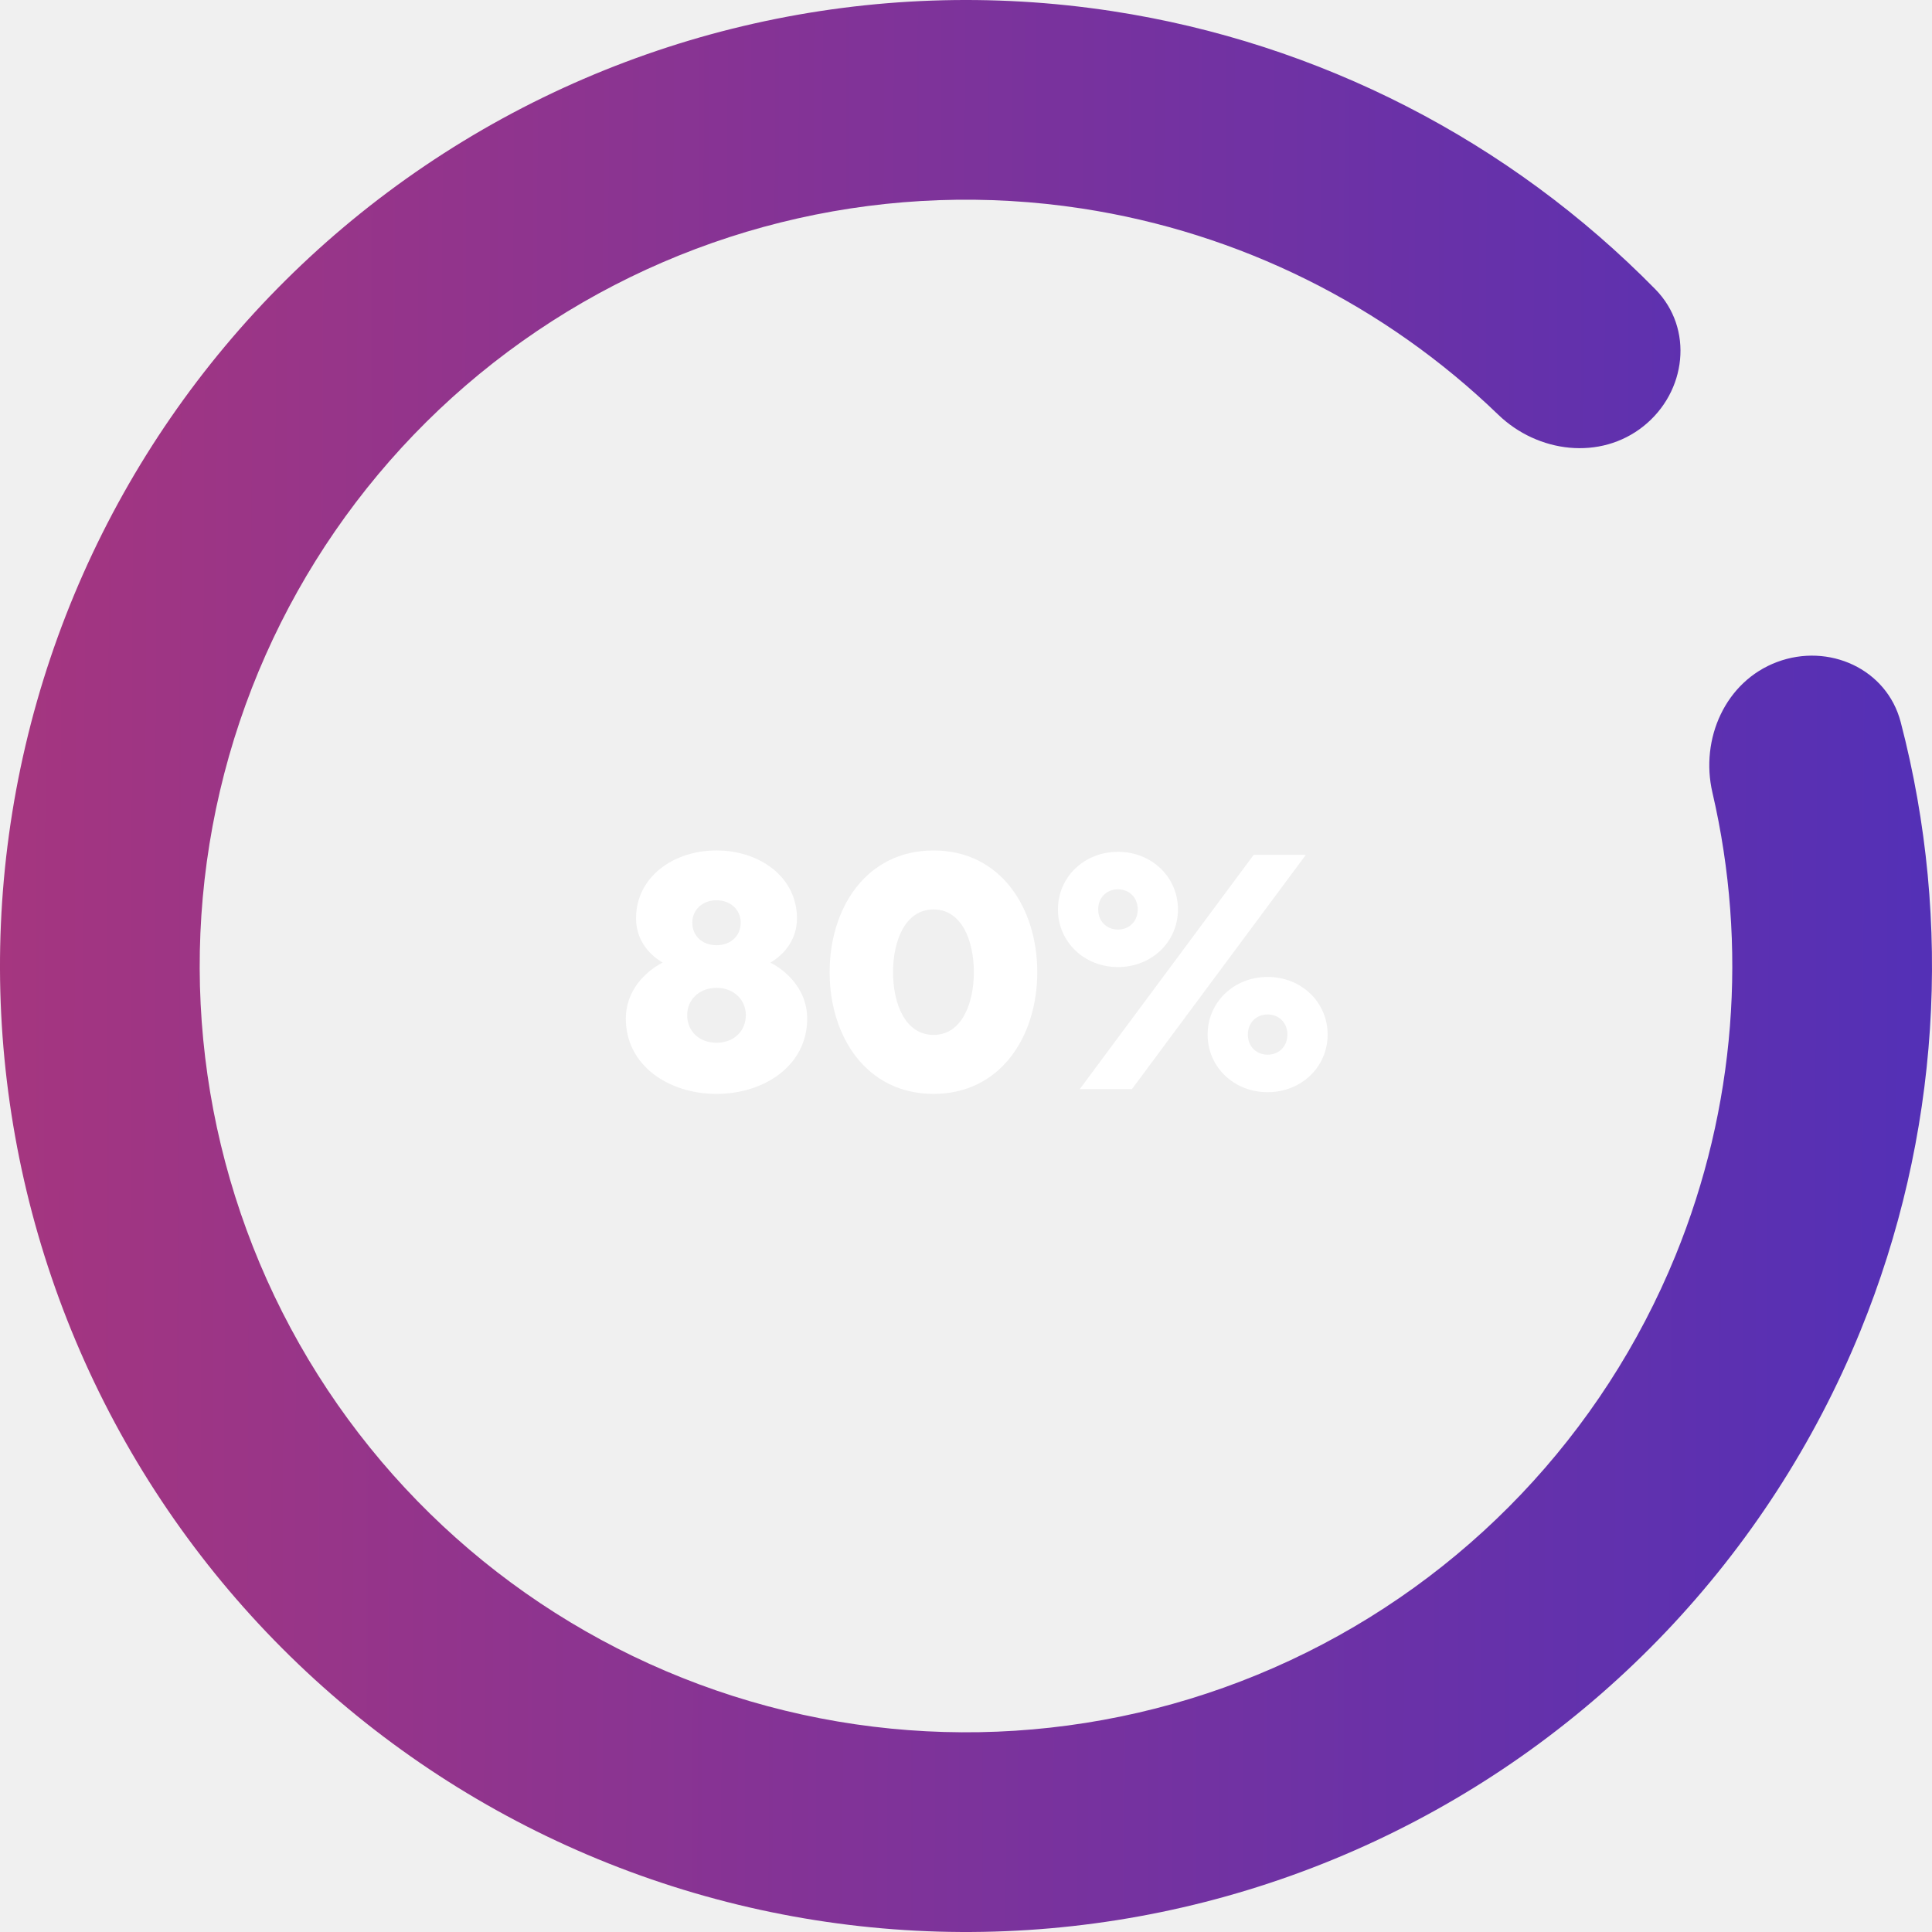
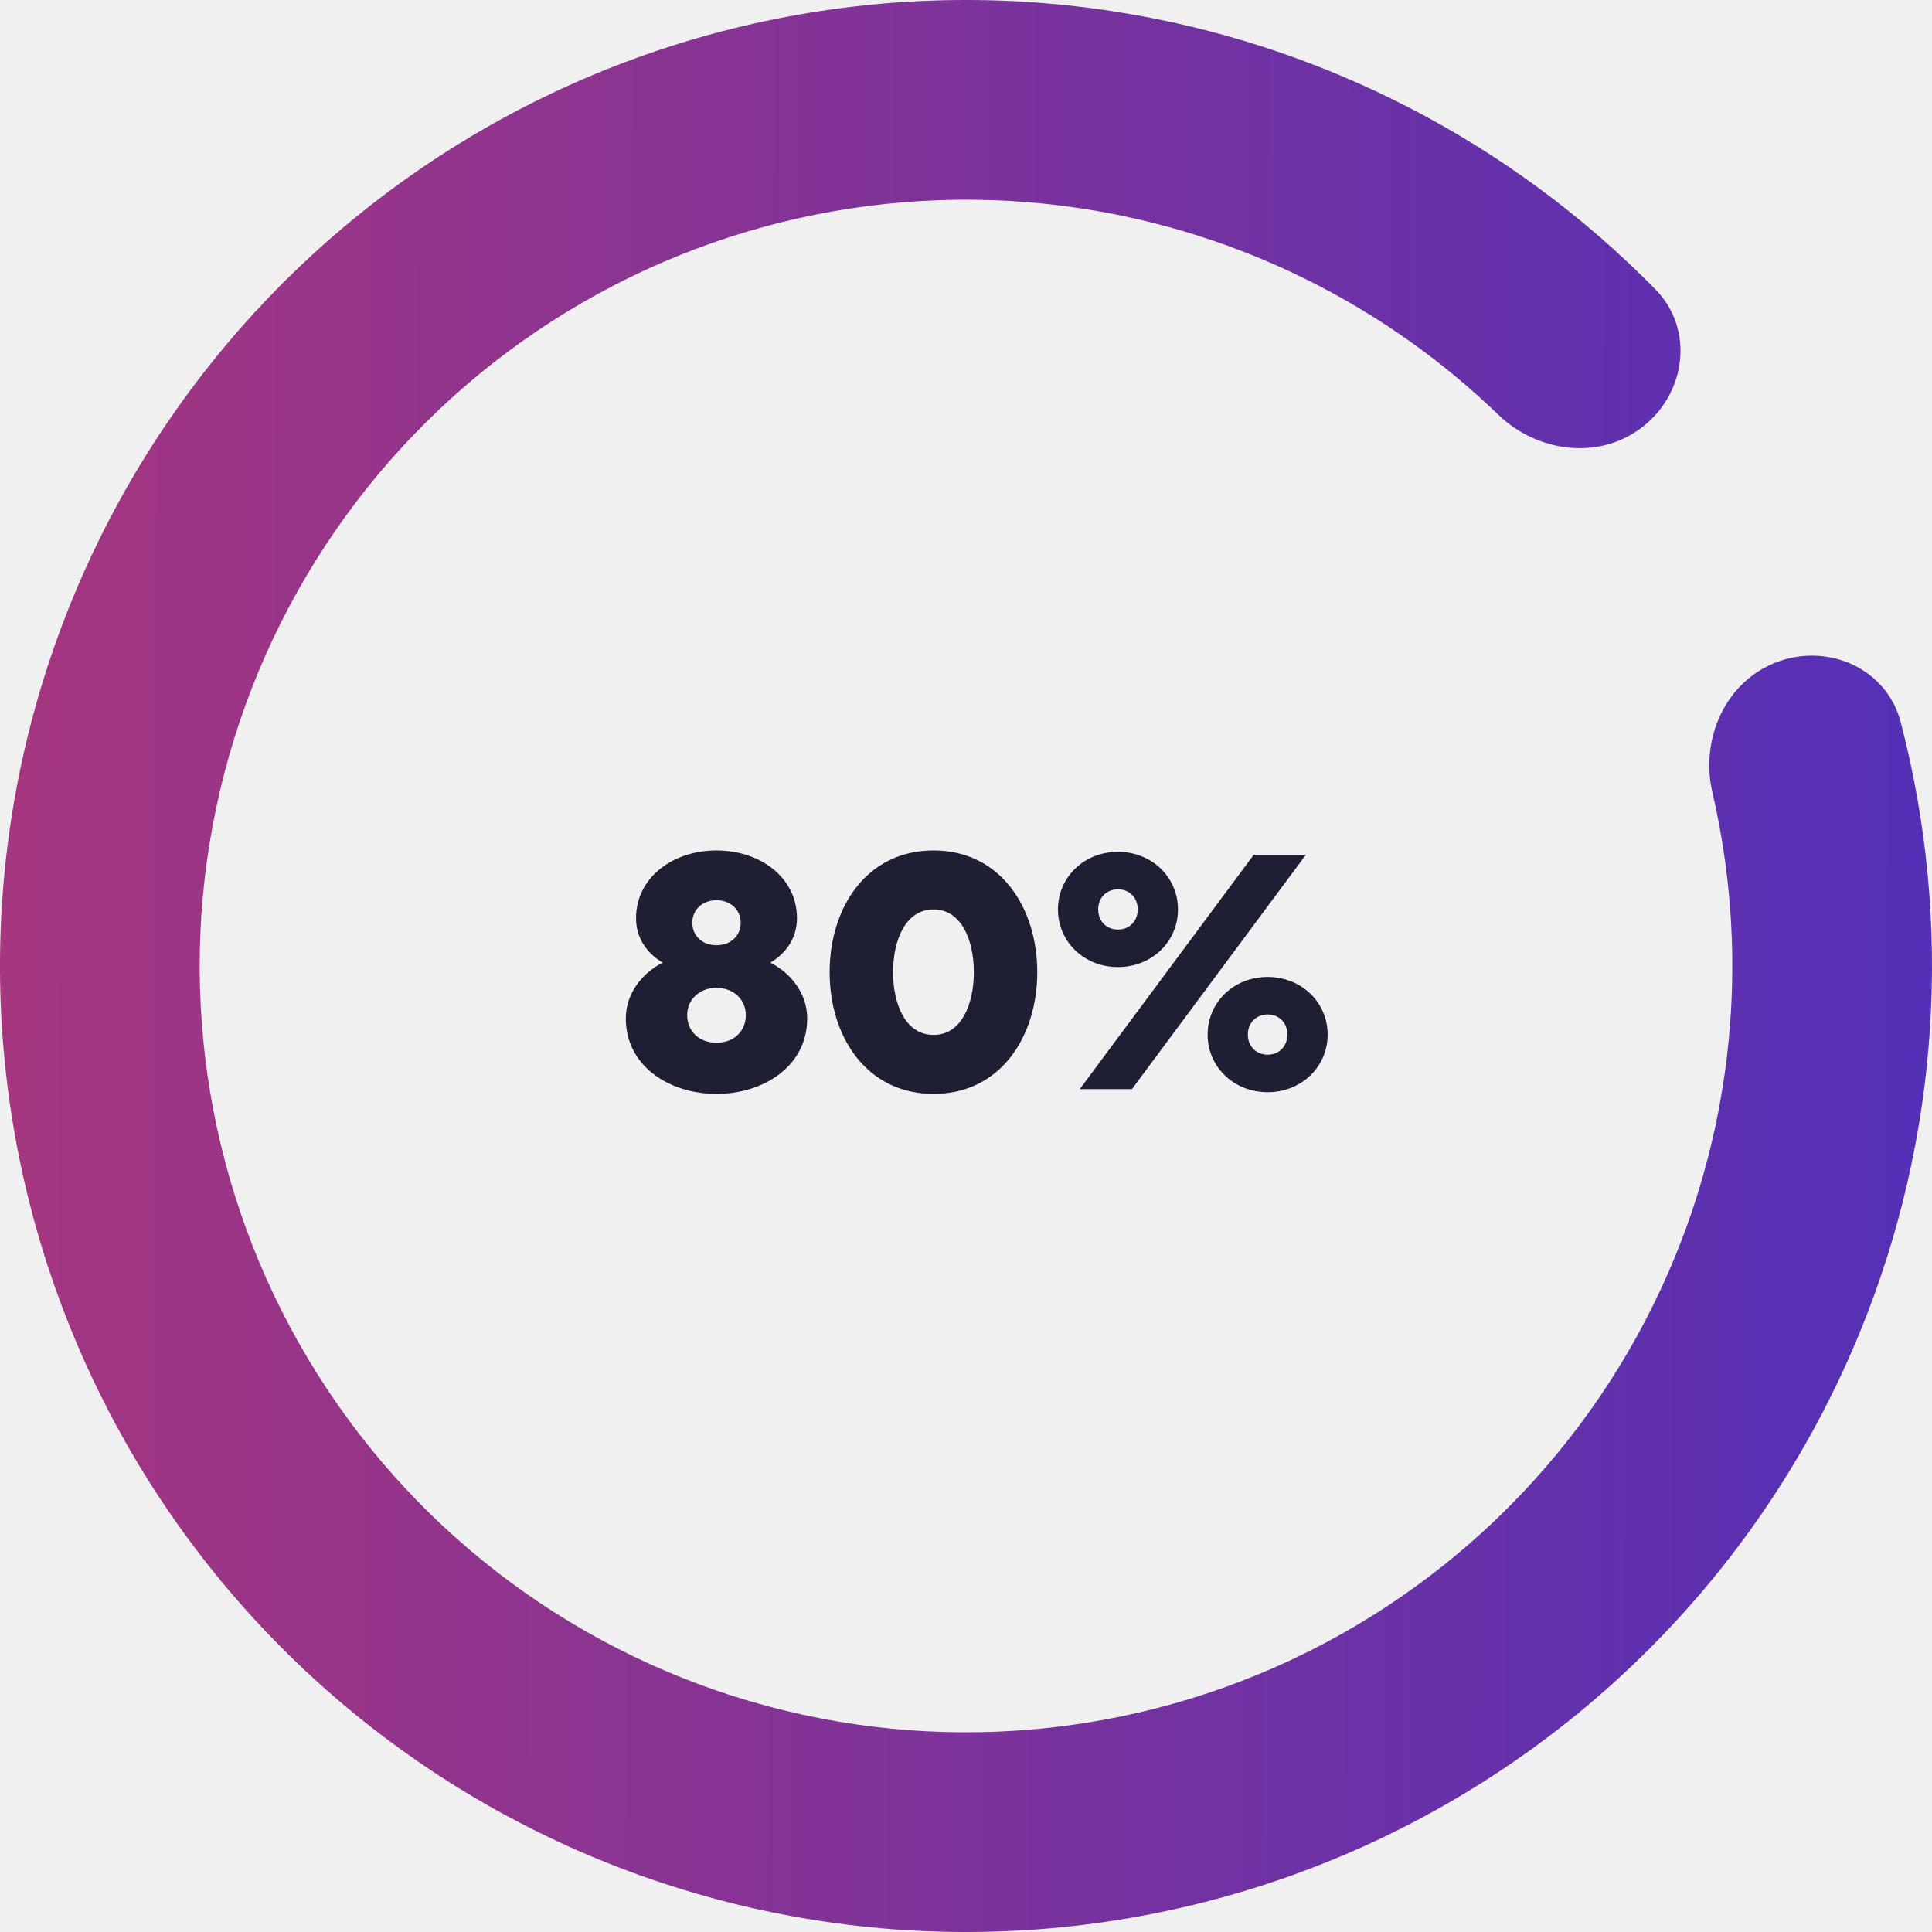
<svg xmlns="http://www.w3.org/2000/svg" width="204" height="204" viewBox="0 0 204 204" fill="none">
  <path d="M187.639 69.902C193.092 67.859 199.226 70.614 200.696 76.248C206.238 97.486 204.802 120.051 196.436 140.546C186.737 164.31 168.435 183.543 145.182 194.409C121.928 205.275 95.433 206.975 70.982 199.169C46.531 191.364 25.921 174.628 13.264 152.299C0.607 129.97 -3.166 103.69 2.696 78.702C8.559 53.713 23.627 31.854 44.894 17.484C66.161 3.114 92.064 -2.709 117.435 1.175C139.317 4.524 159.415 14.883 174.791 30.547C178.869 34.702 178.083 41.38 173.529 45.009C168.975 48.637 162.385 47.827 158.195 43.783C146.212 32.215 130.877 24.564 114.244 22.018C94.118 18.937 73.57 23.557 56.699 34.956C39.829 46.355 27.876 63.696 23.225 83.518C18.574 103.34 21.568 124.188 31.608 141.901C41.649 159.614 57.998 172.89 77.394 179.082C96.791 185.274 117.809 183.925 136.255 175.305C154.701 166.686 169.219 151.429 176.914 132.578C183.273 116.999 184.584 99.912 180.815 83.688C179.497 78.016 182.187 71.946 187.639 69.902Z" fill="url(#paint0_linear_16_344)" />
-   <path d="M75.656 89.8C71.048 89.8 67.16 92.644 67.16 96.964C67.16 99.016 68.276 100.636 69.968 101.644C68.06 102.616 66.08 104.668 66.08 107.548C66.08 112.552 70.652 115.504 75.656 115.504C80.66 115.504 85.232 112.552 85.232 107.548C85.232 104.668 83.252 102.616 81.344 101.644C83.036 100.636 84.152 99.016 84.152 96.964C84.152 92.644 80.264 89.8 75.656 89.8ZM78.752 107.188C78.752 108.88 77.492 110.104 75.656 110.104C73.82 110.104 72.56 108.88 72.56 107.188C72.56 105.568 73.82 104.308 75.656 104.308C77.492 104.308 78.752 105.568 78.752 107.188ZM75.656 95.056C77.096 95.056 78.212 96.028 78.212 97.432C78.212 98.836 77.132 99.808 75.656 99.808C74.18 99.808 73.1 98.836 73.1 97.432C73.1 96.028 74.216 95.056 75.656 95.056ZM109.525 102.652C109.525 95.848 105.637 89.8 98.581 89.8C91.489 89.8 87.601 95.848 87.601 102.652C87.601 109.456 91.489 115.504 98.581 115.504C105.637 115.504 109.525 109.456 109.525 102.652ZM102.829 102.652C102.829 106 101.533 109.276 98.581 109.276C95.593 109.276 94.297 106 94.297 102.652C94.297 99.304 95.593 96.028 98.581 96.028C101.533 96.028 102.829 99.304 102.829 102.652ZM124.381 96.028C124.381 92.608 121.609 89.944 118.045 89.944C114.481 89.944 111.709 92.608 111.709 96.028C111.709 99.448 114.481 102.112 118.045 102.112C121.609 102.112 124.381 99.448 124.381 96.028ZM120.133 96.028C120.133 97.288 119.233 98.152 118.045 98.152C116.857 98.152 115.957 97.288 115.957 96.028C115.957 94.768 116.857 93.904 118.045 93.904C119.233 93.904 120.133 94.768 120.133 96.028ZM137.881 90.268H132.373L114.013 115H119.521L137.881 90.268ZM127.513 109.24C127.513 112.66 130.285 115.324 133.849 115.324C137.413 115.324 140.185 112.66 140.185 109.24C140.185 105.82 137.413 103.156 133.849 103.156C130.285 103.156 127.513 105.82 127.513 109.24ZM131.761 109.24C131.761 107.98 132.661 107.116 133.849 107.116C135.037 107.116 135.937 107.98 135.937 109.24C135.937 110.5 135.037 111.364 133.849 111.364C132.661 111.364 131.761 110.5 131.761 109.24Z" fill="white" />
+   <path d="M75.656 89.8C71.048 89.8 67.16 92.644 67.16 96.964C67.16 99.016 68.276 100.636 69.968 101.644C68.06 102.616 66.08 104.668 66.08 107.548C66.08 112.552 70.652 115.504 75.656 115.504C80.66 115.504 85.232 112.552 85.232 107.548C85.232 104.668 83.252 102.616 81.344 101.644C83.036 100.636 84.152 99.016 84.152 96.964C84.152 92.644 80.264 89.8 75.656 89.8ZM78.752 107.188C78.752 108.88 77.492 110.104 75.656 110.104C73.82 110.104 72.56 108.88 72.56 107.188C72.56 105.568 73.82 104.308 75.656 104.308C77.492 104.308 78.752 105.568 78.752 107.188ZM75.656 95.056C77.096 95.056 78.212 96.028 78.212 97.432C78.212 98.836 77.132 99.808 75.656 99.808C74.18 99.808 73.1 98.836 73.1 97.432C73.1 96.028 74.216 95.056 75.656 95.056ZM109.525 102.652C109.525 95.848 105.637 89.8 98.581 89.8C91.489 89.8 87.601 95.848 87.601 102.652C87.601 109.456 91.489 115.504 98.581 115.504C105.637 115.504 109.525 109.456 109.525 102.652ZM102.829 102.652C102.829 106 101.533 109.276 98.581 109.276C95.593 109.276 94.297 106 94.297 102.652C94.297 99.304 95.593 96.028 98.581 96.028C101.533 96.028 102.829 99.304 102.829 102.652ZM124.381 96.028C124.381 92.608 121.609 89.944 118.045 89.944C114.481 89.944 111.709 92.608 111.709 96.028C111.709 99.448 114.481 102.112 118.045 102.112C121.609 102.112 124.381 99.448 124.381 96.028ZM120.133 96.028C120.133 97.288 119.233 98.152 118.045 98.152C116.857 98.152 115.957 97.288 115.957 96.028C115.957 94.768 116.857 93.904 118.045 93.904C119.233 93.904 120.133 94.768 120.133 96.028ZM137.881 90.268H132.373L114.013 115H119.521L137.881 90.268ZM127.513 109.24C127.513 112.66 130.285 115.324 133.849 115.324C137.413 115.324 140.185 112.66 140.185 109.24C140.185 105.82 137.413 103.156 133.849 103.156C130.285 103.156 127.513 105.82 127.513 109.24ZM131.761 109.24C131.761 107.98 132.661 107.116 133.849 107.116C135.037 107.116 135.937 107.98 135.937 109.24C135.937 110.5 135.037 111.364 133.849 111.364C132.661 111.364 131.761 110.5 131.761 109.24Z" fill="#1f1f33" />
  <defs>
    <linearGradient id="paint0_linear_16_344" x1="-12.435" y1="91.215" x2="228.124" y2="92.098" gradientUnits="userSpaceOnUse">
      <stop stop-color="#AA367C" />
      <stop offset="1" stop-color="#4A2FBD" />
    </linearGradient>
  </defs>
</svg>
